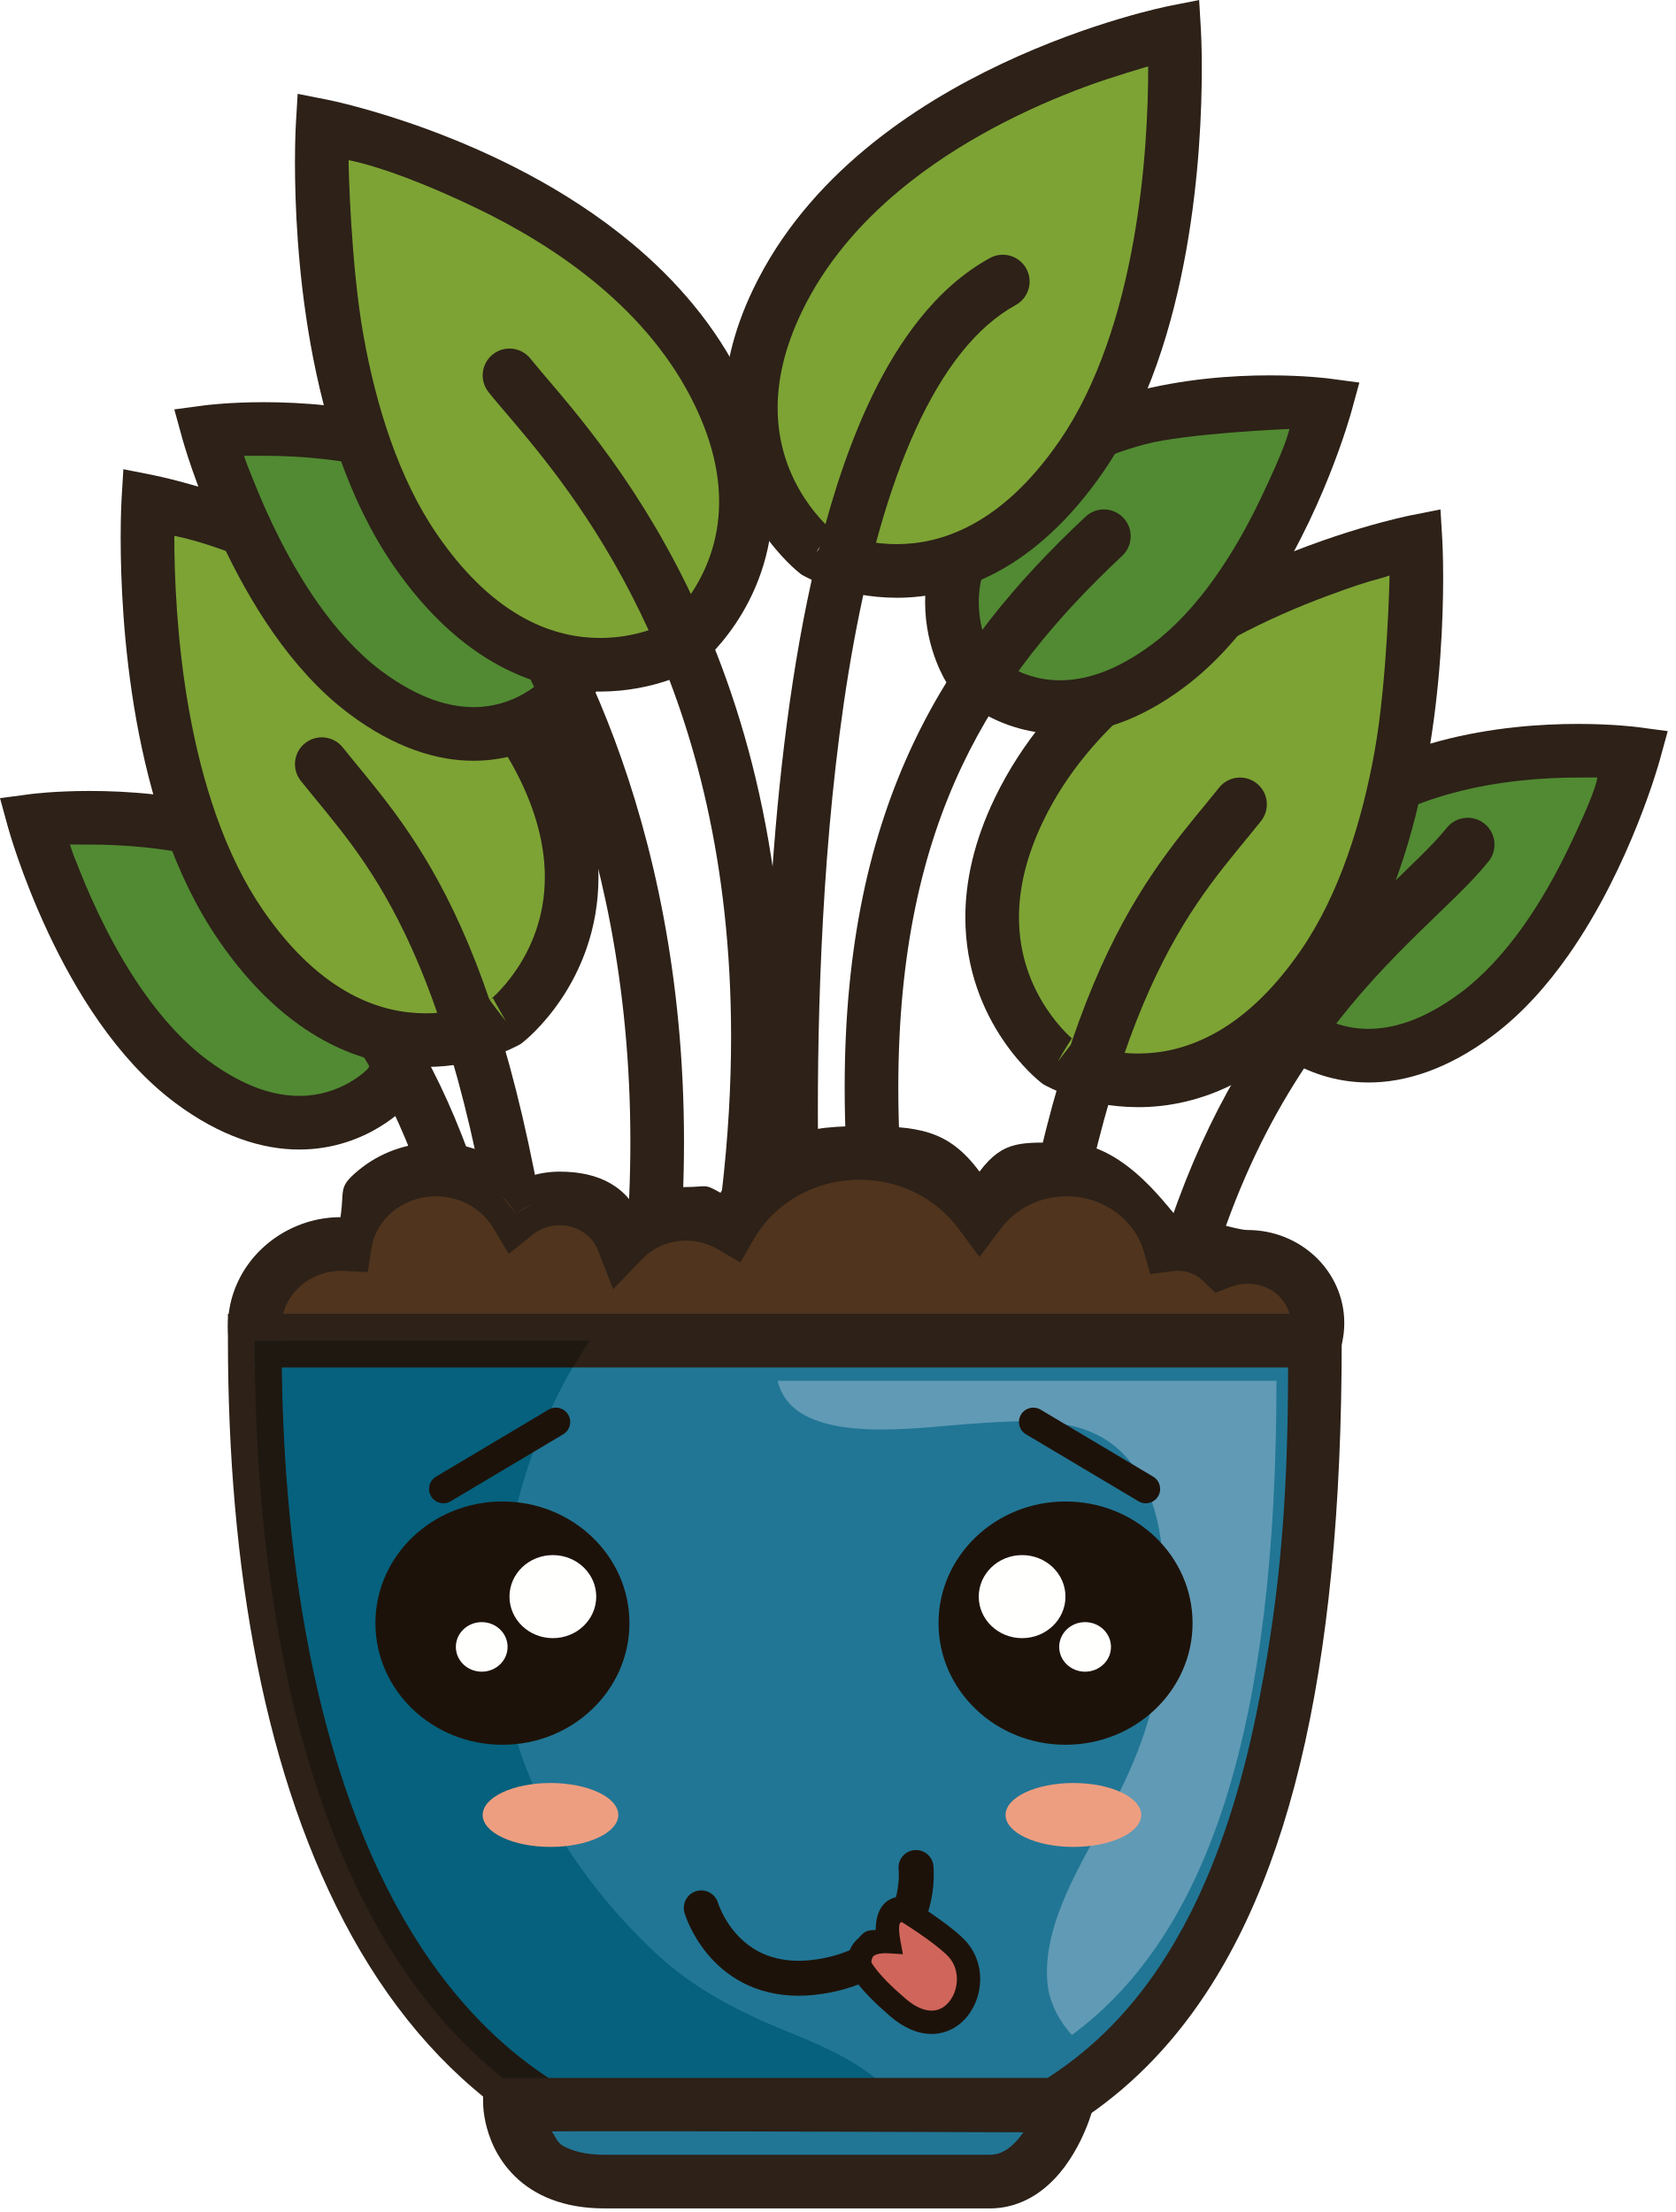
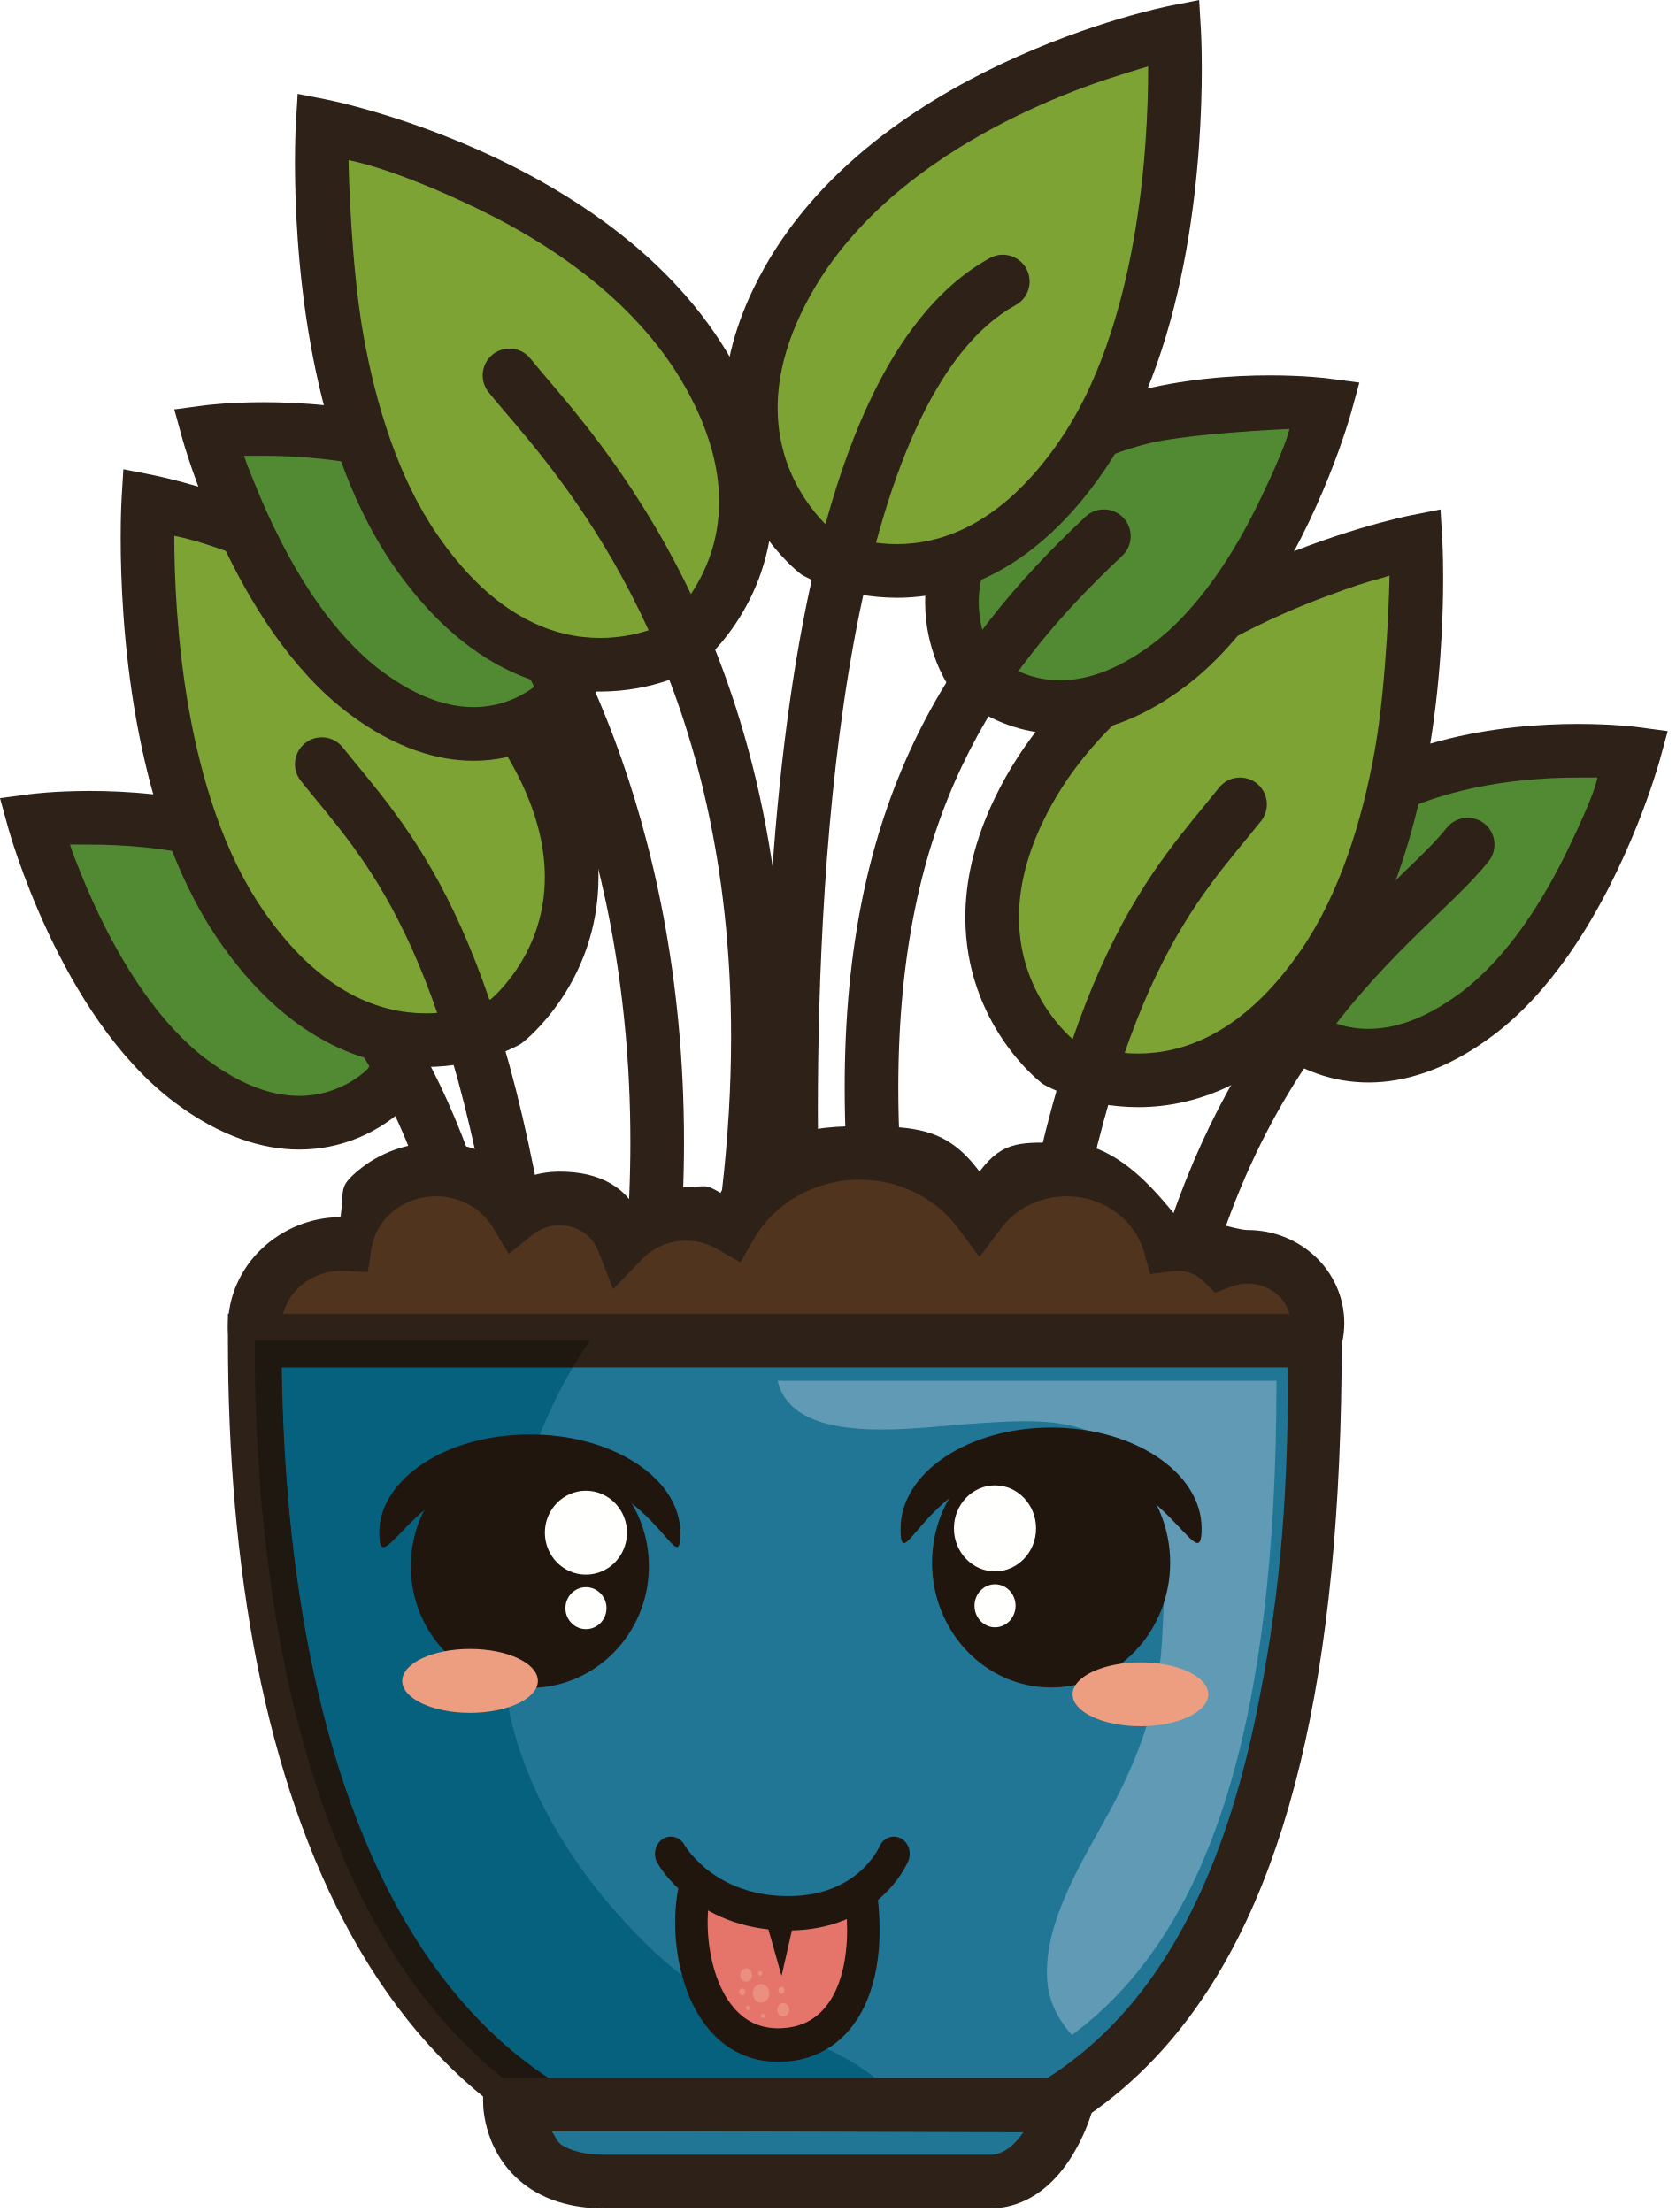
- <svg xmlns="http://www.w3.org/2000/svg" class="plant-index" viewBox="0 0 125 165" version="1.1">
-   <defs />
+ <svg xmlns="http://www.w3.org/2000/svg" viewBox="0 0 125 165" version="1.1">
  <g id="Page-1" stroke="none" stroke-width="1" fill="none" fill-rule="evenodd">
-     <g id="caoutchou_repot">
+     <g id="caoutchou_tongue" fill-rule="nonzero">
      <path d="M110.12,75.664 C101.06,82.418 95.357,75.965 95.357,75.965 C95.357,75.965 91.091,69.52 97.685,62.811 C106.208,54.14 121.85,56.218 121.85,56.218 C121.85,56.218 118.148,69.682 110.12,75.664" id="Fill-372" fill="#518A32" />
      <path d="M108.925,74.061 C106.082,76.171 103.827,76.739 102.067,76.746 C100.384,76.745 99.073,76.2 98.155,75.646 C97.7,75.369 97.351,75.093 97.128,74.897 C97.017,74.799 96.937,74.722 96.891,74.676 L95.93,75.46 L96.857,74.641 L95.93,75.46 L96.857,74.641 L95.358,75.965 L97.026,74.861 L96.445,75.245 L97.034,74.874 L96.445,75.245 L97.034,74.874 C97.018,74.85 96.75,74.417 96.496,73.714 C96.24,73.009 95.999,72.04 96,70.922 C96.001,69.999 96.158,68.974 96.616,67.854 C97.075,66.734 97.838,65.51 99.112,64.213 C101.657,61.619 105.007,60.047 108.405,59.139 C111.796,58.231 115.201,57.998 117.698,58 C118.496,58 118.976,57.998 119.139,57.994 C119.098,58.326 118.866,59.349 117.009,63.222 C116.082,65.157 114.931,67.232 113.573,69.138 C112.215,71.046 110.648,72.779 108.926,74.061 L111.316,77.268 C113.552,75.6 115.413,73.478 116.978,71.251 C119.321,67.908 120.999,64.314 122.113,61.537 C123.224,58.761 123.764,56.802 123.78,56.748 L124.387,54.537 L122.115,54.235 C122.049,54.227 120.323,54 117.698,54 C114.958,54.001 111.237,54.243 107.372,55.275 C103.513,56.308 99.476,58.141 96.26,61.409 C94.658,63.036 93.578,64.711 92.913,66.339 C92.247,67.965 91.999,69.533 92,70.922 C92.001,72.723 92.406,74.22 92.811,75.281 C93.219,76.343 93.629,76.976 93.69,77.069 L93.767,77.185 L93.859,77.289 C93.954,77.395 94.701,78.226 96.08,79.065 C97.454,79.901 99.497,80.746 102.067,80.746 C104.757,80.753 107.934,79.798 111.316,77.268 L110.121,75.664 L108.925,74.061 Z" id="Fill-373" fill="#2D2118" />
      <path d="M87.981,105.87 C89.905,92.122 94.438,83.321 99.047,77.155 C101.355,74.071 103.692,71.651 105.774,69.609 C107.858,67.56 109.686,65.923 111.031,64.246 C111.72,63.383 111.578,62.125 110.714,61.436 C109.851,60.748 108.593,60.889 107.904,61.753 C106.905,63.016 105.117,64.658 102.974,66.753 C99.756,69.906 95.738,74.149 92.181,80.308 C88.618,86.467 85.52,94.537 84.02,105.318 C83.867,106.412 84.63,107.423 85.724,107.575 C86.819,107.728 87.829,106.965 87.982,105.871 L87.981,105.87" id="Fill-374" fill="#2D2118" />
      <path d="M98.67,72.611 C89.545,85.874 78.893,79.784 78.893,79.784 C78.893,79.784 70.185,73.049 76.002,60.975 C83.524,45.369 105.577,41 105.577,41 C105.577,41 106.756,60.86 98.67,72.611" id="Fill-375" fill="#7DA334" />
      <path d="M97.023,70.885 C94.791,74.126 92.549,76.024 90.491,77.135 C88.431,78.243 86.528,78.584 84.881,78.587 C83.371,78.588 82.081,78.288 81.186,77.991 C80.739,77.843 80.391,77.696 80.167,77.593 C80.055,77.541 79.974,77.5 79.926,77.476 L79.301,78.479 L79.887,77.455 L79.301,78.479 L79.887,77.455 L78.894,79.192 L80.117,77.609 L79.674,78.182 L80.125,77.616 L79.674,78.182 L80.125,77.616 C80.098,77.596 79.029,76.73 78.007,75.161 C76.982,73.584 76.002,71.346 76,68.426 C76.002,66.408 76.465,64.035 77.805,61.251 C79.533,57.664 82.12,54.68 85.078,52.215 C89.509,48.517 94.765,46.025 98.901,44.488 C100.968,43.718 101.755,43.464 103.015,43.126 C103.644,42.956 103.301,43.011 103.637,42.934 C103.648,43.121 103.462,50.81 102.532,55.998 C101.609,61.188 99.908,66.707 97.023,70.885 L98.671,72.019 L100.319,73.152 C103.693,68.234 105.475,62.226 106.47,56.704 C107.458,51.18 107.636,46.127 107.637,43.126 C107.637,41.375 107.576,40.324 107.574,40.291 L107.438,38 L105.188,38.446 C105.087,38.469 99.441,39.586 92.758,42.735 C89.416,44.311 85.812,46.397 82.517,49.142 C79.225,51.885 76.234,55.299 74.202,59.515 C72.626,62.777 71.998,65.781 72,68.426 C71.998,72.394 73.4,75.487 74.788,77.543 C76.179,79.607 77.554,80.682 77.67,80.774 L77.78,80.858 L77.901,80.928 C78.08,81.023 80.802,82.577 84.881,82.587 C87.095,82.59 89.709,82.104 92.389,80.656 C95.072,79.212 97.794,76.825 100.319,73.152 L98.671,72.019 L97.023,70.885 Z" id="Fill-376" fill="#2D2118" />
      <path d="M78.981,100.626 C80.922,86.699 83.58,78.289 86.26,72.697 C88.949,67.099 91.626,64.287 94.052,61.246 C94.74,60.383 94.599,59.124 93.735,58.436 C92.871,57.748 91.613,57.89 90.925,58.753 C88.664,61.591 85.557,64.893 82.653,70.969 C79.74,77.052 76.997,85.879 75.019,100.074 C74.867,101.168 75.63,102.179 76.724,102.331 C77.818,102.484 78.828,101.72 78.981,100.626" id="Fill-377" fill="#2D2118" />
      <path d="M87.12,49.666 C78.06,56.419 72.357,49.965 72.357,49.965 C72.357,49.965 68.091,43.52 74.685,36.812 C83.208,28.141 98.852,30.218 98.852,30.218 C98.852,30.218 95.149,43.682 87.12,49.666" id="Fill-378" fill="#518A32" />
      <path d="M85.926,48.062 C83.083,50.171 80.828,50.74 79.067,50.747 C77.384,50.746 76.073,50.201 75.155,49.646 C74.699,49.37 74.351,49.093 74.128,48.897 C74.017,48.799 73.937,48.722 73.891,48.676 L72.957,49.435 L73.856,48.641 L72.957,49.435 L73.856,48.641 L72.358,49.965 L74.025,48.86 L73.443,49.245 L74.033,48.873 L73.443,49.245 L74.033,48.873 C74.018,48.849 73.75,48.417 73.495,47.713 C73.239,47.009 72.999,46.04 73,44.923 C73.001,43.999 73.157,42.974 73.615,41.854 C74.074,40.735 74.837,39.511 76.111,38.214 C78.657,35.62 82.008,34.047 85.407,33.139 C88.378,32.344 95.867,32 96.177,32 C96.086,32.325 95.867,33.349 94.01,37.221 C93.083,39.157 91.932,41.232 90.573,43.139 C89.215,45.047 87.649,46.78 85.926,48.062 L88.316,51.27 C90.552,49.601 92.414,47.478 93.979,45.251 C96.322,41.908 98.001,38.314 99.114,35.537 C100.226,32.76 100.766,30.801 100.781,30.748 L101.388,28.537 L99.116,28.235 C99.049,28.227 97.326,28 94.702,28 C91.962,28.001 88.24,28.243 84.374,29.275 C80.515,30.308 76.476,32.141 73.259,35.409 C71.657,37.037 70.578,38.712 69.913,40.339 C69.246,41.966 68.998,43.534 69,44.923 C69,46.723 69.405,48.22 69.811,49.281 C70.218,50.343 70.629,50.976 70.69,51.069 L70.766,51.184 L70.858,51.289 C70.954,51.395 71.7,52.226 73.08,53.065 C74.454,53.901 76.497,54.747 79.067,54.747 C81.757,54.753 84.935,53.799 88.316,51.27 L87.121,49.666 L85.926,48.062 Z" id="Fill-379" fill="#2D2118" />
      <path d="M68.816,100.686 C67.566,93.278 66.999,86.82 67,81.144 C67.003,71.019 68.791,63.398 71.738,57.162 C74.687,50.928 78.824,46.033 83.7,41.458 C84.505,40.703 84.546,39.437 83.791,38.632 C83.035,37.826 81.77,37.785 80.965,38.54 C75.876,43.31 71.347,48.629 68.121,55.452 C64.892,62.273 62.996,70.553 63,81.144 C63,87.087 63.592,93.763 64.872,101.351 C65.055,102.44 66.087,103.175 67.177,102.991 C68.265,102.807 69,101.775 68.816,100.686" id="Fill-380" fill="#2D2118" />
      <path d="M80.671,33.611 C71.546,46.875 60.894,40.784 60.894,40.784 C60.894,40.784 52.184,34.049 58.003,21.974 C65.523,6.369 87.576,2 87.576,2 C87.576,2 88.756,21.859 80.671,33.611" id="Fill-381" fill="#7DA334" />
      <path d="M79.024,32.886 C76.792,36.127 74.55,38.025 72.491,39.137 C70.431,40.245 68.529,40.586 66.882,40.589 C65.372,40.589 64.082,40.289 63.187,39.992 C62.74,39.844 62.392,39.698 62.168,39.594 C62.056,39.543 61.975,39.502 61.927,39.477 L61.282,40.516 L61.888,39.457 L61.282,40.516 L61.888,39.457 L60.895,41.193 L62.118,39.611 L61.676,40.184 L62.127,39.617 L61.676,40.184 L62.127,39.617 C62.099,39.597 61.03,38.732 60.008,37.162 C58.982,35.585 58.002,33.346 58,30.427 C58.002,28.408 58.465,26.035 59.805,23.252 C61.533,19.664 64.119,16.68 67.077,14.215 C71.509,10.518 76.765,8.025 80.9,6.488 C82.968,5.719 85.636,4.955 85.636,4.955 C85.646,5.143 85.636,4.955 85.636,5.127 C85.636,7.965 85.462,12.811 84.531,17.999 C83.608,23.189 81.907,28.708 79.024,32.887 L80.672,34.02 L82.319,35.153 C85.693,30.235 87.474,24.227 88.469,18.704 C89.457,13.181 89.635,8.128 89.636,5.127 C89.636,3.376 89.575,2.324 89.573,2.291 L89.438,0 L87.188,0.447 C87.086,0.469 81.44,1.587 74.757,4.735 C71.416,6.311 67.812,8.397 64.516,11.142 C61.224,13.886 58.234,17.299 56.202,21.515 C54.626,24.777 53.998,27.781 54,30.427 C53.998,34.395 55.401,37.488 56.788,39.544 C58.179,41.608 59.555,42.683 59.672,42.775 L59.78,42.859 L59.902,42.929 C60.082,43.024 62.803,44.578 66.882,44.589 C69.095,44.591 71.71,44.105 74.39,42.657 C77.072,41.213 79.794,38.827 82.319,35.154 L80.672,34.02 L79.024,32.886 Z" id="Fill-382" fill="#2D2118" />
      <path d="M61.302,95.47 C61.302,95.47 61.297,95.397 61.29,95.246 C61.232,94.189 61,89.468 61,82.874 C60.998,73.331 61.491,59.849 63.675,47.938 C64.764,41.986 66.28,36.43 68.308,32.004 C69.319,29.791 70.457,27.862 71.705,26.302 C72.954,24.74 74.305,23.551 75.757,22.754 C76.725,22.222 77.078,21.006 76.546,20.038 C76.015,19.07 74.799,18.716 73.831,19.248 C71.824,20.351 70.087,21.92 68.581,23.805 C65.945,27.109 63.976,31.384 62.428,36.201 C60.116,43.428 58.774,51.903 57.991,60.179 C57.211,68.452 57,76.52 57,82.874 C57,90.517 57.307,95.678 57.309,95.708 C57.375,96.811 58.322,97.651 59.424,97.585 C60.527,97.52 61.368,96.573 61.302,95.47" id="Fill-383" fill="#2D2118" />
      <path d="M14.731,80.666 C23.793,87.419 29.496,80.965 29.496,80.965 C29.496,80.965 33.762,74.522 27.167,67.813 C18.645,59.141 3,61.218 3,61.218 C3,61.218 6.703,74.683 14.731,80.666" id="Fill-384" fill="#518A32" />
      <path d="M13.073,82.27 C16.455,84.799 19.632,85.753 22.321,85.747 C24.891,85.747 26.935,84.902 28.309,84.066 C29.689,83.226 30.436,82.395 30.531,82.289 L30.622,82.186 L30.701,82.069 C30.762,81.975 31.172,81.342 31.579,80.281 C31.984,79.22 32.389,77.724 32.39,75.924 C32.391,74.535 32.142,72.967 31.475,71.34 C30.81,69.713 29.731,68.038 28.13,66.411 C24.913,63.142 20.874,61.308 17.015,60.275 C13.148,59.243 9.426,59.001 6.686,59 C4.061,59 2.339,59.227 2.273,59.235 L0,59.538 L0.608,61.748 C0.629,61.82 1.58,65.277 3.581,69.547 C4.583,71.683 5.848,74.023 7.411,76.252 C8.976,78.479 10.837,80.601 13.073,82.27 L15.463,79.062 C13.685,77.739 12.073,75.934 10.685,73.954 C8.6,70.986 7.023,67.638 5.989,65.05 C5.47,63.756 5.471,63.774 5.218,63 C5.343,62.984 4.442,62.999 6.686,63 C9.184,62.998 12.589,63.231 15.981,64.139 C19.381,65.047 22.732,66.62 25.277,69.214 C26.551,70.511 27.314,71.736 27.773,72.856 C28.231,73.976 28.388,75.001 28.389,75.924 C28.39,77.115 28.116,78.139 27.843,78.851 C27.707,79.207 27.573,79.483 27.479,79.658 C27.428,79.751 26.871,80.301 25.973,80.798 C25.07,81.297 23.851,81.746 22.321,81.747 C20.561,81.74 18.307,81.172 15.463,79.062 L14.268,80.666 L13.073,82.27 Z" id="Fill-385" fill="#2D2118" />
      <path d="M40.469,110.076 C38.491,95.88 35.749,87.054 32.836,80.971 C29.932,74.894 26.824,71.592 24.564,68.754 C23.875,67.89 22.617,67.748 21.753,68.437 C20.89,69.125 20.748,70.384 21.437,71.247 C23.863,74.287 26.539,77.1 29.228,82.699 C31.908,88.291 34.567,96.7 36.508,110.628 C36.66,111.722 37.67,112.485 38.765,112.333 C39.858,112.181 40.622,111.17 40.47,110.076 L40.469,110.076" id="Fill-386" fill="#2D2118" />
      <path d="M17.966,69.611 C27.091,82.875 37.742,76.784 37.742,76.784 C37.742,76.784 46.451,70.048 40.633,57.975 C33.113,42.37 11.06,38 11.06,38 C11.06,38 9.88,57.858 17.966,69.611" id="Fill-387" fill="#7DA334" />
      <path d="M16.319,70.152 C18.844,73.826 21.566,76.212 24.247,77.656 C26.927,79.104 29.541,79.59 31.756,79.588 C35.833,79.577 38.556,78.023 38.736,77.928 L38.855,77.86 L38.967,77.774 C39.083,77.682 40.458,76.607 41.849,74.543 C43.236,72.487 44.638,69.394 44.637,65.426 C44.638,62.78 44.009,59.777 42.436,56.515 C40.404,52.299 37.413,48.886 34.121,46.142 C29.177,42.027 23.543,39.384 19.133,37.739 C14.722,36.097 11.525,35.461 11.45,35.446 L9.201,35 L9.064,37.288 C9.062,37.322 9,38.373 9,40.125 C9.001,43.126 9.179,48.179 10.167,53.702 C11.162,59.225 12.944,65.233 16.319,70.153 L19.615,67.885 C16.729,63.706 15.028,58.187 14.104,52.997 C13.174,47.809 12.999,42.811 13,39.973 C13.231,40.018 16.315,40.542 22.466,43.491 C25.542,44.964 28.801,46.889 31.698,49.331 C34.598,51.773 37.131,54.72 38.832,58.251 C40.171,61.034 40.635,63.408 40.636,65.426 C40.635,68.439 39.59,70.729 38.53,72.311 C38.001,73.097 37.471,73.695 37.086,74.085 C36.893,74.28 36.737,74.422 36.636,74.511 L36.529,74.602 L36.984,75.21 L36.519,74.61 L36.984,75.21 L36.519,74.61 L37.743,76.192 L36.751,74.455 L37.332,75.472 L36.761,74.45 L37.332,75.472 L36.761,74.45 C36.526,74.581 34.493,75.595 31.756,75.587 C30.108,75.585 28.206,75.244 26.146,74.136 C24.088,73.024 21.847,71.126 19.615,67.885 L17.967,69.019 L16.319,70.152 Z" id="Fill-388" fill="#2D2118" />
      <path d="M41.469,97.074 C39.491,82.879 36.748,74.053 33.835,67.97 C30.931,61.894 27.824,58.592 25.565,55.753 C24.876,54.89 23.618,54.747 22.754,55.436 C21.89,56.124 21.748,57.383 22.437,58.246 C24.863,61.287 27.539,64.1 30.228,69.698 C32.908,75.29 35.566,83.699 37.507,97.626 C37.659,98.72 38.67,99.484 39.764,99.331 C40.858,99.179 41.621,98.168 41.469,97.074" id="Fill-389" fill="#2D2118" />
      <path d="M27.731,51.666 C36.792,58.419 42.495,51.965 42.495,51.965 C42.495,51.965 46.76,45.522 40.166,38.812 C31.643,30.141 16,32.218 16,32.218 C16,32.218 19.703,45.683 27.731,51.666" id="Fill-390" fill="#518A32" />
      <path d="M26.072,53.269 C29.453,55.799 32.631,56.754 35.321,56.747 C37.891,56.747 39.934,55.902 41.308,55.066 C42.688,54.227 43.435,53.396 43.53,53.29 L43.621,53.187 L43.699,53.069 C43.761,52.975 44.171,52.343 44.578,51.281 C44.983,50.221 45.387,48.724 45.388,46.924 C45.389,45.535 45.141,43.967 44.474,42.34 C43.809,40.713 42.73,39.038 41.129,37.41 C37.912,34.142 33.873,32.309 30.014,31.276 C26.147,30.244 22.426,30.002 19.686,30 C17.061,30.001 15.339,30.227 15.273,30.236 L13,30.538 L13.608,32.749 C13.629,32.82 14.58,36.278 16.581,40.548 C17.583,42.683 18.848,45.023 20.411,47.252 C21.975,49.479 23.837,51.601 26.073,53.269 L28.463,50.062 C26.685,48.739 25.073,46.934 23.685,44.954 C21.6,41.986 20.023,38.638 18.988,36.05 C18.47,34.757 18.456,34.773 18.203,34 C18.257,33.993 19.52,34 19.686,34 C22.183,33.999 25.588,34.231 28.981,35.14 C32.38,36.047 35.731,37.62 38.276,40.214 C39.549,41.511 40.313,42.736 40.772,43.856 C41.229,44.976 41.387,46.001 41.388,46.924 C41.389,48.116 41.115,49.139 40.842,49.852 C40.706,50.207 40.571,50.483 40.478,50.659 L40.374,50.843 L40.944,51.246 L40.364,50.862 L40.944,51.246 L40.364,50.862 L42.032,51.965 L40.533,50.641 L41.438,51.44 L40.544,50.628 L41.438,51.44 L40.544,50.628 C40.427,50.752 39.87,51.301 38.971,51.798 C38.068,52.297 36.85,52.746 35.321,52.747 C33.56,52.74 31.306,52.172 28.463,50.062 L27.268,51.666 L26.072,53.269 Z" id="Fill-391" fill="#2D2118" />
      <path d="M49.505,102.738 C50.564,96.46 51.016,90.6 51.016,85.175 C51.016,72.832 48.672,62.75 45.821,55.128 C42.966,47.5 39.627,42.347 37.564,39.754 C36.876,38.89 35.617,38.748 34.753,39.436 C33.89,40.124 33.748,41.383 34.436,42.247 C36.213,44.473 39.382,49.319 42.075,56.529 C44.772,63.744 47.016,73.34 47.016,85.175 C47.016,90.377 46.583,96.013 45.561,102.073 C45.377,103.162 46.111,104.194 47.201,104.377 C48.29,104.561 49.321,103.827 49.505,102.738" id="Fill-392" fill="#2D2118" />
      <path d="M30.966,40.611 C40.091,53.875 50.742,47.785 50.742,47.785 C50.742,47.785 59.451,41.049 53.633,28.975 C46.113,13.37 24.06,9 24.06,9 C24.06,9 22.88,28.86 30.966,40.611" id="Fill-393" fill="#7DA334" />
      <path d="M29.319,42.152 C31.844,45.825 34.566,48.212 37.248,49.656 C39.928,51.104 42.542,51.59 44.756,51.588 C48.832,51.577 51.556,50.023 51.735,49.929 L51.857,49.859 L51.967,49.774 C52.083,49.682 53.458,48.607 54.849,46.543 C56.236,44.487 57.638,41.394 57.636,37.426 C57.638,34.78 57.009,31.776 55.435,28.514 C53.403,24.298 50.413,20.884 47.121,18.141 C42.177,14.026 36.544,11.384 32.133,9.738 C27.722,8.096 24.526,7.461 24.45,7.445 L22.201,7 L22.065,9.288 C22.063,9.321 22.001,10.374 22,12.128 C22.001,15.13 22.18,20.183 23.168,25.705 C24.163,31.227 25.945,37.234 29.319,42.152 L32.614,39.885 C29.729,35.707 28.028,30.19 27.105,25 C26.175,19.813 25.987,12.395 26.001,11.947 C26.233,11.992 29.316,12.542 35.467,15.491 C38.542,16.963 41.801,18.889 44.698,21.33 C47.599,23.772 50.131,26.719 51.832,30.25 C53.17,33.033 53.634,35.408 53.636,37.426 C53.634,40.439 52.589,42.729 51.53,44.311 C51.001,45.097 50.471,45.696 50.085,46.085 C49.892,46.28 49.736,46.423 49.636,46.511 L49.529,46.602 L49.962,47.183 L49.519,46.61 L49.962,47.183 L49.519,46.61 L50.743,48.192 L49.75,46.456 L50.331,47.472 L49.761,46.45 L50.331,47.472 L49.761,46.45 C49.525,46.581 47.493,47.595 44.756,47.587 C43.108,47.585 41.206,47.244 39.146,46.135 C37.088,45.024 34.846,43.126 32.614,39.885 L30.967,41.018 L29.319,42.152 Z" id="Fill-394" fill="#2D2118" />
      <path d="M55.439,103.033 C57.623,93.456 58.529,84.917 58.529,77.331 C58.533,61.854 54.744,50.348 50.448,42.145 C48.302,38.043 46.032,34.764 44.066,32.217 C43.083,30.944 42.176,29.853 41.403,28.94 C40.631,28.029 39.991,27.289 39.564,26.754 C38.876,25.89 37.617,25.748 36.754,26.436 C35.89,27.125 35.748,28.383 36.436,29.247 C36.951,29.892 37.594,30.632 38.35,31.525 C40.985,34.638 44.998,39.601 48.388,47.036 C51.771,54.47 54.526,64.358 54.528,77.331 C54.528,84.598 53.662,92.835 51.539,102.144 C51.294,103.221 51.968,104.293 53.045,104.539 C54.122,104.784 55.194,104.11 55.44,103.033" id="Fill-395" fill="#2D2118" />
      <path d="M93.059,93.751 C92.372,93.751 91.721,93.878 91.121,94.107 C90.293,93.297 89.136,92.791 87.853,92.791 C87.647,92.791 87.445,92.809 87.245,92.835 C86.333,89.611 83.241,87.235 79.557,87.235 C76.876,87.235 74.511,88.495 73.067,90.419 C71.084,87.749 67.817,86 64.114,86 C59.959,86 56.344,88.195 54.489,91.429 C53.522,90.871 52.389,90.544 51.174,90.544 C49.305,90.544 47.628,91.31 46.46,92.524 C45.75,90.699 43.908,89.396 41.739,89.396 C40.495,89.396 39.36,89.825 38.481,90.534 C37.299,88.565 35.072,87.235 32.514,87.235 C29.063,87.235 26.213,89.655 25.729,92.803 L25.492,92.791 C21.906,92.791 19,95.55 19,98.952 C19,102.354 21.906,105.114 25.492,105.114 C28.615,105.114 91.221,103.628 93.059,103.628 C95.933,103.628 98.263,101.417 98.263,98.689 C98.263,95.962 95.933,93.751 93.059,93.751" id="Fill-396" fill="#50341D" />
      <path d="M93.059,91.751 C92.125,91.75 89.666,90.791 87.853,90.791 C87.526,90.791 84.109,85.237 79.557,85.235 C76.243,85.236 74.876,84.971 73.056,87.396 C70.698,84.22 68.452,84.001 64.114,84 C59.247,84.002 55.957,85.111 53.738,88.977 C52.479,88.249 52.749,88.543 51.174,88.544 C48.753,88.544 49.437,89.539 47.901,91.138 L45.019,91.138 L47.901,91.138 C46.88,88.522 44.718,87.398 41.739,87.396 C40.032,87.396 38.45,87.987 37.225,88.977 L38.481,90.534 L40.195,89.505 C38.648,86.929 35.773,85.237 32.514,85.235 C30.318,85.235 28.289,86.007 26.732,87.299 C25.175,88.588 25.714,88.708 25.393,90.793 C23.183,90.791 21.066,91.681 19.525,93.145 C17.983,94.603 16.998,96.673 17,98.952 C16.998,101.231 17.982,103.301 19.524,104.759 C21.066,106.223 23.182,107.114 25.492,107.114 C25.933,107.114 27.234,107.09 29.257,107.05 C36.313,106.907 51.87,106.552 65.868,106.232 C72.866,106.072 79.474,105.921 84.432,105.809 C86.911,105.754 88.978,105.708 90.474,105.677 C91.222,105.661 91.827,105.649 92.269,105.64 C92.706,105.632 93.001,105.627 93.059,105.628 C95.012,105.628 96.807,104.874 98.115,103.632 C99.424,102.395 100.264,100.631 100.263,98.689 C100.264,96.748 99.424,94.983 98.115,93.746 C96.807,92.504 95.012,91.751 93.059,91.751 L93.059,95.751 C93.979,95.751 94.786,96.103 95.362,96.648 C95.936,97.198 96.261,97.903 96.262,98.689 C96.261,99.475 95.936,100.18 95.362,100.731 C94.786,101.276 93.979,101.628 93.059,101.628 C92.898,101.628 92.561,101.634 91.992,101.645 C87.78,101.727 71.882,102.094 56.663,102.441 C49.053,102.614 41.616,102.783 35.899,102.908 C33.04,102.97 30.611,103.022 28.807,103.058 C27.01,103.094 25.809,103.114 25.492,103.114 C24.216,103.114 23.087,102.625 22.279,101.858 C21.471,101.086 21.002,100.075 21,98.952 C21.002,97.828 21.47,96.818 22.278,96.046 C23.087,95.28 24.216,94.791 25.492,94.791 L27.431,94.889 L27.705,93.107 C27.869,92.044 28.433,91.086 29.285,90.378 C30.137,89.673 31.258,89.236 32.514,89.235 C34.371,89.234 35.949,90.202 36.766,91.563 L37.948,93.533 L39.736,92.091 C40.268,91.662 40.958,91.397 41.739,91.396 C43.099,91.394 44.197,92.215 44.596,93.249 L45.73,96.167 L47.901,93.911 C48.7,93.081 49.856,92.544 51.174,92.544 C52.028,92.544 52.813,92.772 53.488,93.161 L55.224,94.165 L56.223,92.425 C57.714,89.822 60.671,87.998 64.114,88 C67.18,87.999 69.854,89.447 71.461,91.611 L73.056,93.761 L74.666,91.619 C75.735,90.196 77.509,89.234 79.557,89.235 C82.374,89.233 84.669,91.054 85.321,93.379 L85.789,95.036 L87.498,94.819 C87.65,94.799 87.767,94.791 87.853,94.791 C88.606,94.791 89.26,95.085 89.722,95.536 L90.638,96.433 L91.836,95.975 C92.214,95.831 92.619,95.751 93.059,95.751 L93.059,93.751 L93.059,91.751 Z" id="Fill-397" fill="#2D2118" />
-       <path d="M98.071,100 C98.071,144.019 85.314,161.953 58.536,161.953 C29.882,161.953 19,133.422 19,100 L98.071,100" id="Fill-398" fill="#217695" />
+       <path d="M58.536,161.953 C29.882,161.953 19,133.422 19,100 L98.071,100 C98.071,144.019 85.314,161.953 58.536,161.953 Z" id="Fill-398" fill="#217695" />
      <path d="M93.701,127.849 C92.518,133.619 90.894,138.51 88.853,142.583 C85.782,148.695 81.816,152.96 76.847,155.775 C71.877,158.584 65.823,159.952 58.537,159.953 C51.703,159.949 46.064,158.268 41.341,155.283 C37.8,153.041 34.766,150.046 32.191,146.397 C28.328,140.927 25.515,133.978 23.685,126.062 C21.852,118.149 21,109.278 21.001,100 L19.001,100 L19.001,102 C71.195,102 96.885,102 96.071,102 C96.071,102 96.071,101.333 96.071,100 L96.071,102 L98.072,98 L17,98 L17,100 C17.009,116.927 19.727,132.702 26.277,144.483 C29.554,150.368 33.821,155.257 39.201,158.663 C44.577,162.072 51.044,163.958 58.537,163.953 C65.45,163.954 71.58,162.795 76.873,160.268 C80.84,158.376 84.32,155.711 87.257,152.272 C91.669,147.11 94.862,140.251 96.96,131.604 C99.057,122.952 100.07,112.489 100.072,100 L100.072,98 L98.072,98 L96.071,102 C96.072,112.908 95.279,120.157 93.701,127.849 Z" id="Fill-399" fill="#2D2118" />
      <path d="M58.523,159.953 C51.689,159.949 46.05,158.268 41.327,155.283 C37.786,153.041 34.752,150.046 32.177,146.397 C28.314,140.927 25.501,133.978 23.671,126.062 C21.97,118.719 21.114,110.552 21,102 L42.714,102 C38.547,109.135 36.684,117.83 37.641,125.626 C38.588,133.355 43.363,140.505 48.935,145.714 C51.779,148.372 55.098,150.057 58.667,151.517 C61.049,152.49 63.346,153.448 65.367,155.074 C66.228,155.766 67.316,157.479 67.66,159.107 C64.857,159.673 61.815,159.953 58.523,159.953" id="Fill-400" fill="#05617D" />
      <path d="M58.536,161.953 C29.882,161.953 19,133.422 19,100 L43.984,100 C43.544,100.651 43.125,101.318 42.727,102 L21.013,102 C21.127,110.552 21.983,118.719 23.684,126.062 C25.514,133.978 28.327,140.927 32.19,146.397 C34.765,150.046 37.799,153.041 41.34,155.283 C46.063,158.268 51.702,159.949 58.536,159.953 C61.828,159.953 64.87,159.673 67.673,159.107 C67.827,159.84 67.831,160.555 67.595,161.152 C64.775,161.687 61.76,161.953 58.536,161.953" id="Fill-401" fill="#1E1811" />
      <path d="M79.951,151.793 C78.949,150.718 78.27,149.332 78.133,148.004 C77.673,143.574 80.731,138.847 82.756,135.111 C84.929,131.1 86.37,127.18 86.652,122.603 C86.872,119.032 87.083,114.691 85.639,111.328 C83.735,106.891 80.341,106.013 76.44,106.013 C75.074,106.013 73.645,106.121 72.197,106.221 C70.562,106.334 68.148,106.632 65.766,106.632 C62.197,106.632 58.699,105.963 58,103 L95.205,103 C95.205,128.645 90.226,144.211 79.951,151.793" id="Fill-402" fill="#619AB5" />
      <path d="M45.046,162.732 C51.974,162.732 69.704,162.732 73.781,162.732 C77.856,162.732 79.469,157 79.469,157 L38,157 C38,157 38.117,162.732 45.046,162.732" id="Fill-403" fill="#217695" />
      <path d="M45.087,164.732 C52.015,164.732 69.745,164.732 73.822,164.732 C75.319,164.738 76.637,164.182 77.621,163.443 C79.108,162.325 79.992,160.866 80.577,159.701 C81.155,158.53 81.411,157.622 81.435,157.542 L82.15,155 L36,155 L36.041,157.04 C36.044,157.141 36.059,157.624 36.215,158.329 C36.449,159.375 37.002,160.968 38.417,162.352 C39.121,163.039 40.037,163.652 41.155,164.074 C42.273,164.497 43.582,164.733 45.087,164.732 L45.087,160.732 C43.627,160.73 42.679,160.438 42.02,160.081 C41.526,159.81 41.428,159.34 41.155,159 C41.117,158.953 52.843,158.971 76.332,159.054 L79.51,159 L76.332,159.054 C75.974,159.572 75.552,160.022 75.133,160.305 C74.705,160.59 74.322,160.728 73.822,160.732 C69.745,160.732 52.014,160.732 45.087,160.732 L45.087,162.732 L45.087,164.732 Z" id="Fill-404" fill="#2D2118" />
-       <path d="M46.116,135.384 C46.116,136.699 43.852,137.767 41.058,137.767 C38.265,137.767 36,136.699 36,135.384 C36,134.067 38.265,133 41.058,133 C43.852,133 46.116,134.067 46.116,135.384" id="Fill-177" fill="#EE9E80" />
-       <path d="M85.116,135.384 C85.116,136.699 82.85,137.767 80.059,137.767 C77.266,137.767 75,136.699 75,135.384 C75,134.067 77.266,133 80.059,133 C82.85,133 85.116,134.067 85.116,135.384" id="Fill-178" fill="#EE9E80" />
-       <path d="M51.052,142.679 C51.085,142.782 51.51,144.247 52.784,145.776 C53.423,146.538 54.281,147.315 55.41,147.901 C56.537,148.488 57.93,148.87 59.562,148.869 C60.292,148.869 61.072,148.792 61.9,148.631 C65.286,147.986 67.364,146.241 68.426,144.411 C69.499,142.587 69.643,140.785 69.646,139.842 C69.646,139.443 69.62,139.195 69.615,139.153 C69.531,138.439 68.886,137.927 68.171,138.009 C67.455,138.091 66.943,138.737 67.025,139.452 L67.025,139.455 C67.028,139.494 67.039,139.632 67.039,139.842 C67.042,140.504 66.917,141.855 66.183,143.083 C65.438,144.308 64.17,145.514 61.4,146.073 C60.724,146.204 60.112,146.262 59.562,146.262 C58.328,146.258 57.383,145.985 56.611,145.587 C55.459,144.991 54.685,144.077 54.198,143.289 C53.955,142.898 53.789,142.543 53.686,142.297 L53.577,142.015 L53.556,141.952 L53.554,141.949 C53.352,141.259 52.628,140.862 51.938,141.063 C51.248,141.266 50.851,141.989 51.052,142.679" id="Fill-240" fill="#1D1209" />
-       <path d="M71.417,145.717 C73.363,147.797 70.88,151.835 67.473,149.137 C66.608,148.455 65.665,147.643 65.11,146.833 C64.791,146.366 64.938,145.122 66.888,145.22 C66.521,143.414 67.451,143.069 67.886,143.31 C68.858,143.847 70.77,145.02 71.417,145.717" id="Fill-241" fill="#D0655B" />
-       <path d="M70.798,146.021 C71.189,146.478 71.367,147.043 71.369,147.628 C71.373,148.25 71.151,148.877 70.8,149.307 C70.443,149.741 70.017,149.977 69.479,149.98 C68.989,149.98 68.329,149.77 67.521,149.071 C66.553,148.241 65.524,147.254 64.99,146.389 L64.97,146.269 L65.11,145.942 C65.213,145.848 65.451,145.701 66.04,145.697 L66.234,145.703 L67.343,145.769 L67.139,144.675 C67.081,144.361 67.057,144.1 67.057,143.892 C67.057,143.455 67.158,143.263 67.191,143.221 L67.107,143.095 L67.107,143.233 L67.203,143.207 L67.107,143.095 L67.107,143.233 L67.107,142.98 L66.978,143.197 L67.107,143.233 L67.107,142.98 L66.978,143.197 C67.506,143.517 68.318,144.043 69.073,144.584 C69.823,145.119 70.537,145.706 70.798,146.021 L71.458,145.456 L72.121,144.892 C71.64,144.338 70.892,143.756 70.087,143.174 C69.286,142.597 68.451,142.056 67.873,141.706 C67.64,141.568 67.376,141.495 67.107,141.495 C66.616,141.49 66.108,141.752 65.792,142.192 C65.47,142.632 65.32,143.204 65.32,143.892 C65.32,143.959 65.245,143.564 65.32,143.967 C64.432,143.964 64.42,144.207 63.924,144.672 C63.427,145.135 63.23,145.746 63.232,146.269 C63.235,146.646 63.321,146.994 63.516,147.314 C64.247,148.472 65.374,149.51 66.384,150.387 C67.411,151.278 68.472,151.719 69.479,151.719 C70.592,151.722 71.544,151.167 72.154,150.398 C72.772,149.625 73.104,148.642 73.108,147.628 C73.11,146.683 72.807,145.696 72.119,144.892 L71.458,145.456 L70.798,146.021 Z" id="Fill-242" fill="#1D1209" />
-       <path d="M79.473,130.148 C74.24,130.148 70,126.086 70,121.074 C70,116.062 74.24,112 79.473,112 C84.703,112 88.947,116.062 88.947,121.074 C88.947,126.086 84.703,130.148 79.473,130.148 Z" id="Fill-84" fill="#1D1209" />
-       <path d="M76.233,122.194 C74.449,122.194 73,120.809 73,119.097 C73,117.386 74.449,116 76.233,116 C78.02,116 79.467,117.386 79.467,119.097 C79.467,120.809 78.02,122.194 76.233,122.194 Z" id="Fill-85" fill="#FFFFFE" />
-       <path d="M80.93,124.696 C79.865,124.696 79,123.869 79,122.849 C79,121.827 79.865,121 80.93,121 C81.997,121 82.862,121.827 82.862,122.849 C82.862,123.869 81.997,124.696 80.93,124.696 Z" id="Fill-86" fill="#FFFFFE" />
-       <path d="M37.473,130.148 C42.705,130.148 46.947,126.086 46.947,121.074 C46.947,116.062 42.705,112 37.473,112 C32.243,112 28,116.062 28,121.074 C28,126.086 32.243,130.148 37.473,130.148 Z" id="Fill-90" fill="#1D1209" />
-       <path d="M41.234,122.194 C43.022,122.194 44.47,120.809 44.47,119.097 C44.47,117.386 43.022,116 41.234,116 C39.449,116 38,117.386 38,119.097 C38,120.809 39.449,122.194 41.234,122.194 Z" id="Fill-91" fill="#FFFFFE" />
-       <path d="M35.93,124.696 C36.995,124.696 37.858,123.869 37.858,122.849 C37.858,121.827 36.995,121 35.93,121 C34.863,121 34,121.827 34,122.849 C34,123.869 34.863,124.696 35.93,124.696 Z" id="Fill-92" fill="#FFFFFE" />
-       <path d="M84.913,111.984 C85.42,112.286 86.076,112.12 86.379,111.612 C86.681,111.105 86.514,110.449 86.007,110.147 L77.616,105.151 C77.109,104.848 76.453,105.015 76.151,105.522 C75.848,106.03 76.015,106.686 76.522,106.988 L84.913,111.984 Z" id="Fill-89" fill="#1D1209" />
-       <path d="M32.522,110.147 C32.015,110.449 31.848,111.105 32.15,111.612 C32.453,112.12 33.109,112.286 33.616,111.984 L42.007,106.988 C42.514,106.686 42.681,106.03 42.378,105.522 C42.076,105.015 41.42,104.848 40.913,105.151 L32.522,110.147 Z" id="Fill-93" fill="#1D1209" />
+       <g id="mouth" transform="translate(48, 124)">
+         <g id="tongue" transform="translate(2, 15)">
+           <path d="M1.957,1.401 C0.782,5.3 2.093,13.773 8.292,13.543 C13.213,13.361 15.193,8.15 14.103,1.59 C14.103,1.59 11.956,3.35 8.171,3.232 C3.797,3.096 1.957,1.401 1.957,1.401" id="Fill-55" fill="#E5746B" />
+           <path d="M1.957,1.401 L0.8,1.029 C0.502,2.022 0.357,3.175 0.355,4.405 C0.356,5.514 0.477,6.683 0.741,7.833 C1.14,9.556 1.856,11.25 3.049,12.576 C3.646,13.238 4.367,13.8 5.209,14.191 C6.05,14.584 7.008,14.799 8.046,14.798 C8.141,14.798 8.237,14.796 8.333,14.793 L8.335,14.793 C9.513,14.75 10.597,14.453 11.534,13.922 C12.944,13.129 13.983,11.832 14.639,10.284 C15.299,8.732 15.605,6.92 15.606,4.947 C15.606,3.807 15.502,2.611 15.298,1.379 C15.225,0.943 14.936,0.58 14.535,0.422 C14.135,0.265 13.684,0.336 13.349,0.612 L13.76,1.145 L13.356,0.606 L13.349,0.612 L13.76,1.145 L13.356,0.606 L13.338,0.62 C13.242,0.692 12.76,1.038 11.946,1.361 C11.13,1.684 9.984,1.988 8.534,1.988 C8.427,1.988 8.317,1.986 8.206,1.983 L8.207,1.983 C6.167,1.919 4.769,1.496 3.898,1.115 C3.462,0.924 3.158,0.743 2.973,0.619 C2.88,0.557 2.817,0.509 2.784,0.482 L2.753,0.458 L2.727,0.491 L2.754,0.459 L2.753,0.458 L2.727,0.491 L2.754,0.459 L2.217,1.101 L2.765,0.469 L2.754,0.459 L2.217,1.101 L2.765,0.469 C2.457,0.184 2.032,0.082 1.634,0.196 C1.235,0.309 0.922,0.622 0.8,1.029 L1.957,1.401 L1.15,2.333 C1.235,2.412 1.808,2.916 2.95,3.416 C4.091,3.917 5.8,4.41 8.133,4.482 L8.135,4.482 C8.268,4.486 8.401,4.488 8.534,4.488 C10.496,4.489 12.053,4.032 13.124,3.566 C14.197,3.099 14.789,2.624 14.858,2.568 L14.103,1.59 L12.908,1.8 C13.092,2.906 13.182,3.963 13.182,4.947 C13.184,7.221 12.694,9.088 11.863,10.315 C11.447,10.931 10.955,11.398 10.369,11.73 C9.782,12.06 9.092,12.262 8.248,12.294 L8.25,12.294 C8.18,12.296 8.112,12.298 8.046,12.298 C7.086,12.295 6.344,12.049 5.704,11.633 C5.226,11.321 4.805,10.903 4.437,10.393 C3.885,9.63 3.462,8.657 3.187,7.608 C2.91,6.559 2.779,5.439 2.78,4.405 C2.778,3.387 2.909,2.449 3.115,1.772 L1.957,1.401 L1.15,2.333 L1.957,1.401" id="Fill-56" fill="#20160E" />
+           <polygon id="Fill-54" fill="#20160E" points="2.557 1 3.844 1.54 2.82 3.366 0.97 2.586 1.256 1.389" />
+           <polygon id="Fill-53" fill="#20160E" transform="translate(13.57022, 2.418907) rotate(41) translate(-13.57022, -2.418907) " points="13.707 1.249 15.019 1.802 14.009 3.589 12.121 2.79 12.393 1.613" />
+           <path d="M5.459,8.773 C5.238,8.655 5.143,8.355 5.249,8.105 C5.324,7.924 5.484,7.819 5.65,7.819 C5.714,7.819 5.78,7.835 5.842,7.868 C6.063,7.986 6.157,8.287 6.052,8.536 C5.975,8.716 5.816,8.822 5.65,8.822 C5.586,8.822 5.521,8.806 5.459,8.773 Z" id="Fill-57" fill="#EA9081" />
+           <path d="M6.763,10.387 C6.674,10.387 6.584,10.366 6.498,10.32 C6.191,10.154 6.061,9.739 6.208,9.391 C6.313,9.14 6.534,8.994 6.765,8.994 C6.853,8.994 6.944,9.015 7.029,9.062 C7.337,9.227 7.469,9.643 7.322,9.991 C7.216,10.241 6.994,10.387 6.763,10.387" id="Fill-58" fill="#EA9081" />
+           <path d="M5.366,9.829 C5.334,9.829 5.301,9.82 5.271,9.804 C5.16,9.744 5.113,9.595 5.166,9.47 C5.203,9.38 5.282,9.327 5.365,9.327 C5.397,9.327 5.43,9.335 5.461,9.351 C5.573,9.411 5.619,9.56 5.567,9.685 C5.528,9.775 5.448,9.829 5.366,9.829" id="Fill-59" fill="#EA9081" />
+           <path d="M5.785,10.947 C5.763,10.947 5.742,10.943 5.722,10.931 C5.648,10.892 5.616,10.791 5.651,10.708 C5.677,10.648 5.73,10.613 5.785,10.613 C5.807,10.613 5.828,10.618 5.848,10.629 C5.923,10.669 5.953,10.768 5.92,10.852 C5.893,10.912 5.84,10.947 5.785,10.947" id="Fill-60" fill="#EA9081" />
+           <path d="M6.9,11.546 C6.879,11.546 6.857,11.54 6.836,11.53 C6.762,11.491 6.732,11.39 6.767,11.307 C6.792,11.246 6.845,11.211 6.9,11.211 C6.922,11.211 6.944,11.216 6.964,11.227 C7.038,11.268 7.069,11.368 7.034,11.451 C7.009,11.511 6.955,11.546 6.9,11.546" id="Fill-61" fill="#EA9081" />
+           <path d="M8.42,11.421 C8.356,11.421 8.291,11.405 8.23,11.372 C8.008,11.253 7.913,10.954 8.019,10.703 C8.095,10.523 8.254,10.417 8.42,10.417 C8.484,10.417 8.549,10.432 8.611,10.466 C8.833,10.585 8.927,10.885 8.822,11.134 C8.745,11.315 8.586,11.421 8.42,11.421" id="Fill-62" fill="#EA9081" />
+           <path d="M8.284,9.727 C8.251,9.727 8.218,9.72 8.186,9.703 C8.07,9.64 8.023,9.486 8.076,9.355 C8.115,9.261 8.198,9.207 8.285,9.207 C8.318,9.207 8.352,9.215 8.384,9.232 C8.499,9.294 8.547,9.45 8.493,9.579 C8.453,9.672 8.37,9.727 8.284,9.727" id="Fill-63" fill="#EA9081" />
+           <path d="M6.698,8.377 C6.675,8.377 6.652,8.371 6.63,8.36 C6.551,8.317 6.517,8.21 6.555,8.12 C6.582,8.056 6.64,8.018 6.699,8.018 C6.722,8.018 6.745,8.024 6.767,8.035 C6.847,8.077 6.88,8.185 6.841,8.274 C6.814,8.339 6.757,8.377 6.698,8.377" id="Fill-64" fill="#EA9081" />
+           <path d="M9.382,3.607 L8.292,8.388 L6.959,3.672 C6.765,2.987 7.147,2.269 7.811,2.07 C8.476,1.869 9.171,2.264 9.365,2.949 C9.427,3.169 9.429,3.398 9.382,3.607" id="Fill-65" fill="#20160E" />
+         </g>
+         <circle id="Oval" fill="#217695" cx="10.5" cy="9.5" r="9.5" />
+         <path d="M1.019,14.939 C1.076,15.04 1.759,16.254 3.288,17.484 C4.811,18.713 7.205,19.937 10.526,19.998 C10.614,19.999 10.701,20 10.788,20 C12.434,20.001 13.831,19.696 14.988,19.225 C16.727,18.518 17.913,17.443 18.655,16.537 C19.399,15.63 19.711,14.893 19.749,14.804 C20.015,14.157 19.746,13.399 19.149,13.111 C18.551,12.823 17.85,13.114 17.584,13.76 L18.064,13.992 L17.588,13.75 L17.584,13.76 L18.064,13.992 L17.588,13.75 C17.584,13.762 17.168,14.703 16.133,15.609 C15.614,16.064 14.942,16.516 14.07,16.859 C13.198,17.201 12.124,17.436 10.788,17.436 C10.715,17.436 10.642,17.436 10.568,17.434 C7.763,17.376 5.901,16.383 4.701,15.426 C4.103,14.946 3.678,14.471 3.408,14.128 C3.273,13.957 3.178,13.818 3.119,13.729 L3.06,13.634 L3.05,13.618 L2.676,13.869 L3.054,13.625 L3.05,13.618 L2.676,13.869 L3.054,13.625 C2.718,13.017 1.991,12.819 1.429,13.182 C0.867,13.545 0.684,14.332 1.019,14.94" id="Fill-54" fill="#20160E" />
+       </g>
+       <g id="eyes" transform="translate(28, 106)">
+         <g id="eye-right" transform="translate(0, 1)">
+           <path d="M20.398,9.828 C20.4,14.838 16.426,18.902 11.523,18.904 C6.62,18.907 2.643,14.847 2.64,9.838 C2.638,4.827 6.611,0.763 11.514,0.761 C16.417,0.758 20.396,4.817 20.398,9.828" id="Fill-46" fill="#20160E" />
+           <path d="M18.764,7.327 C18.764,9.054 17.394,10.455 15.704,10.456 C14.01,10.457 12.64,9.057 12.639,7.329 C12.639,5.601 14.008,4.2 15.699,4.199 C17.39,4.199 18.764,5.598 18.764,7.327" id="Fill-48" fill="#FFFFFE" />
+           <path d="M17.235,12.957 C17.235,13.822 16.55,14.522 15.706,14.523 C14.859,14.523 14.172,13.823 14.172,12.958 C14.171,12.095 14.857,11.394 15.704,11.394 C16.548,11.393 17.235,12.094 17.235,12.957" id="Fill-49" fill="#FFFFFE" />
+           <path d="M22.742,7.335 C22.745,11.389 20.675,2.527 11.514,2.532 C3.1,2.536 0.292,11.402 0.289,7.348 C0.287,3.292 5.313,0.004 11.512,0.001 C17.714,-0.004 22.741,3.281 22.742,7.335" id="Fill-47" fill="#20160E" />
+         </g>
+         <g id="eye-left" transform="translate(39, 0)">
+           <path d="M2.517,10.574 C2.521,15.713 6.498,19.877 11.402,19.874 C16.306,19.87 20.279,15.703 20.276,10.566 C20.274,5.426 16.297,1.263 11.393,1.265 C6.488,1.267 2.516,5.436 2.517,10.574" id="Fill-50" fill="#20160E" />
+           <path d="M11.393,3.082 C19.809,3.077 22.624,12.166 22.623,8.009 C22.621,3.851 17.592,0.483 11.393,0.485 C5.192,0.488 0.169,3.862 0.171,8.02 C0.173,12.178 2.231,3.086 11.393,3.082 Z" id="Fill-51" fill="#20160E" />
+           <path d="M4.149,8.007 C4.15,9.779 5.522,11.215 7.211,11.214 C8.905,11.213 10.276,9.775 10.274,8.004 C10.272,6.232 8.901,4.796 7.21,4.797 C5.52,4.798 4.149,6.235 4.149,8.007" id="Fill-52" fill="#FFFFFE" />
+           <path d="M5.683,13.781 C5.685,14.667 6.371,15.385 7.216,15.385 C8.061,15.384 8.746,14.665 8.746,13.779 C8.744,12.893 8.06,12.175 7.214,12.175 C6.369,12.176 5.683,12.895 5.683,13.781" id="Fill-53" fill="#FFFFFE" />
+         </g>
+       </g>
+       <path d="M40.116,125.384 C40.116,126.699 37.852,127.767 35.058,127.767 C32.265,127.767 30,126.699 30,125.384 C30,124.067 32.265,123 35.058,123 C37.852,123 40.116,124.067 40.116,125.384" id="Fill-177" fill="#EE9E80" />
+       <path d="M90.116,126.384 C90.116,127.699 87.85,128.767 85.059,128.767 C82.266,128.767 80,127.699 80,126.384 C80,125.067 82.266,124 85.059,124 C87.85,124 90.116,125.067 90.116,126.384" id="Fill-178" fill="#EE9E80" />
    </g>
  </g>
</svg>
